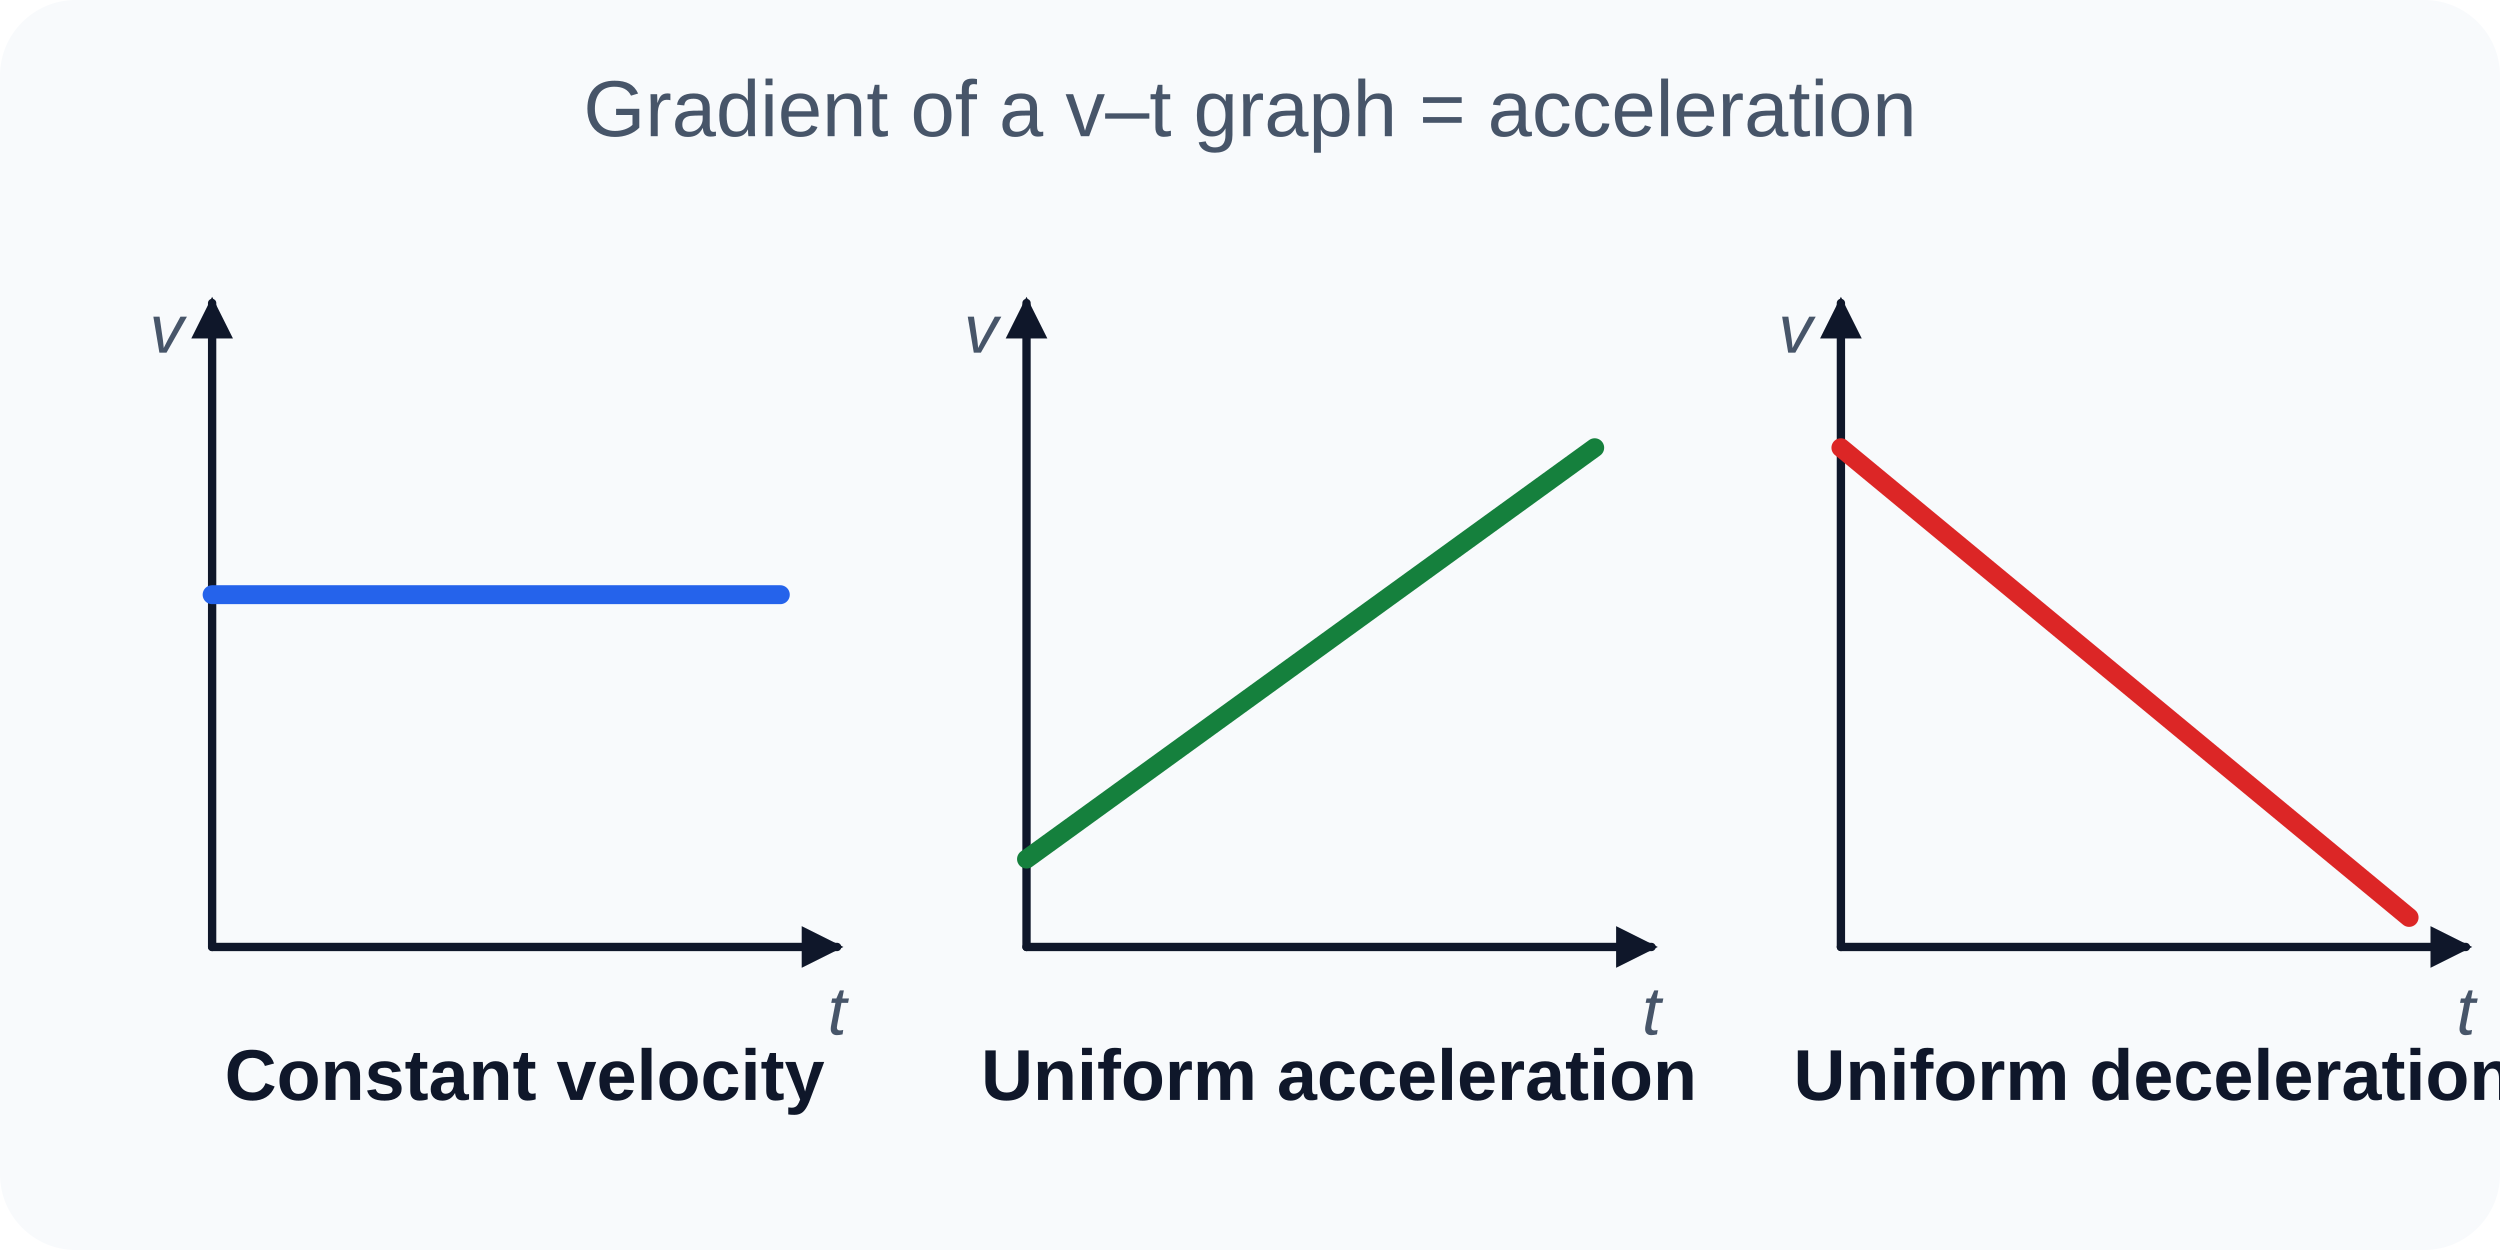
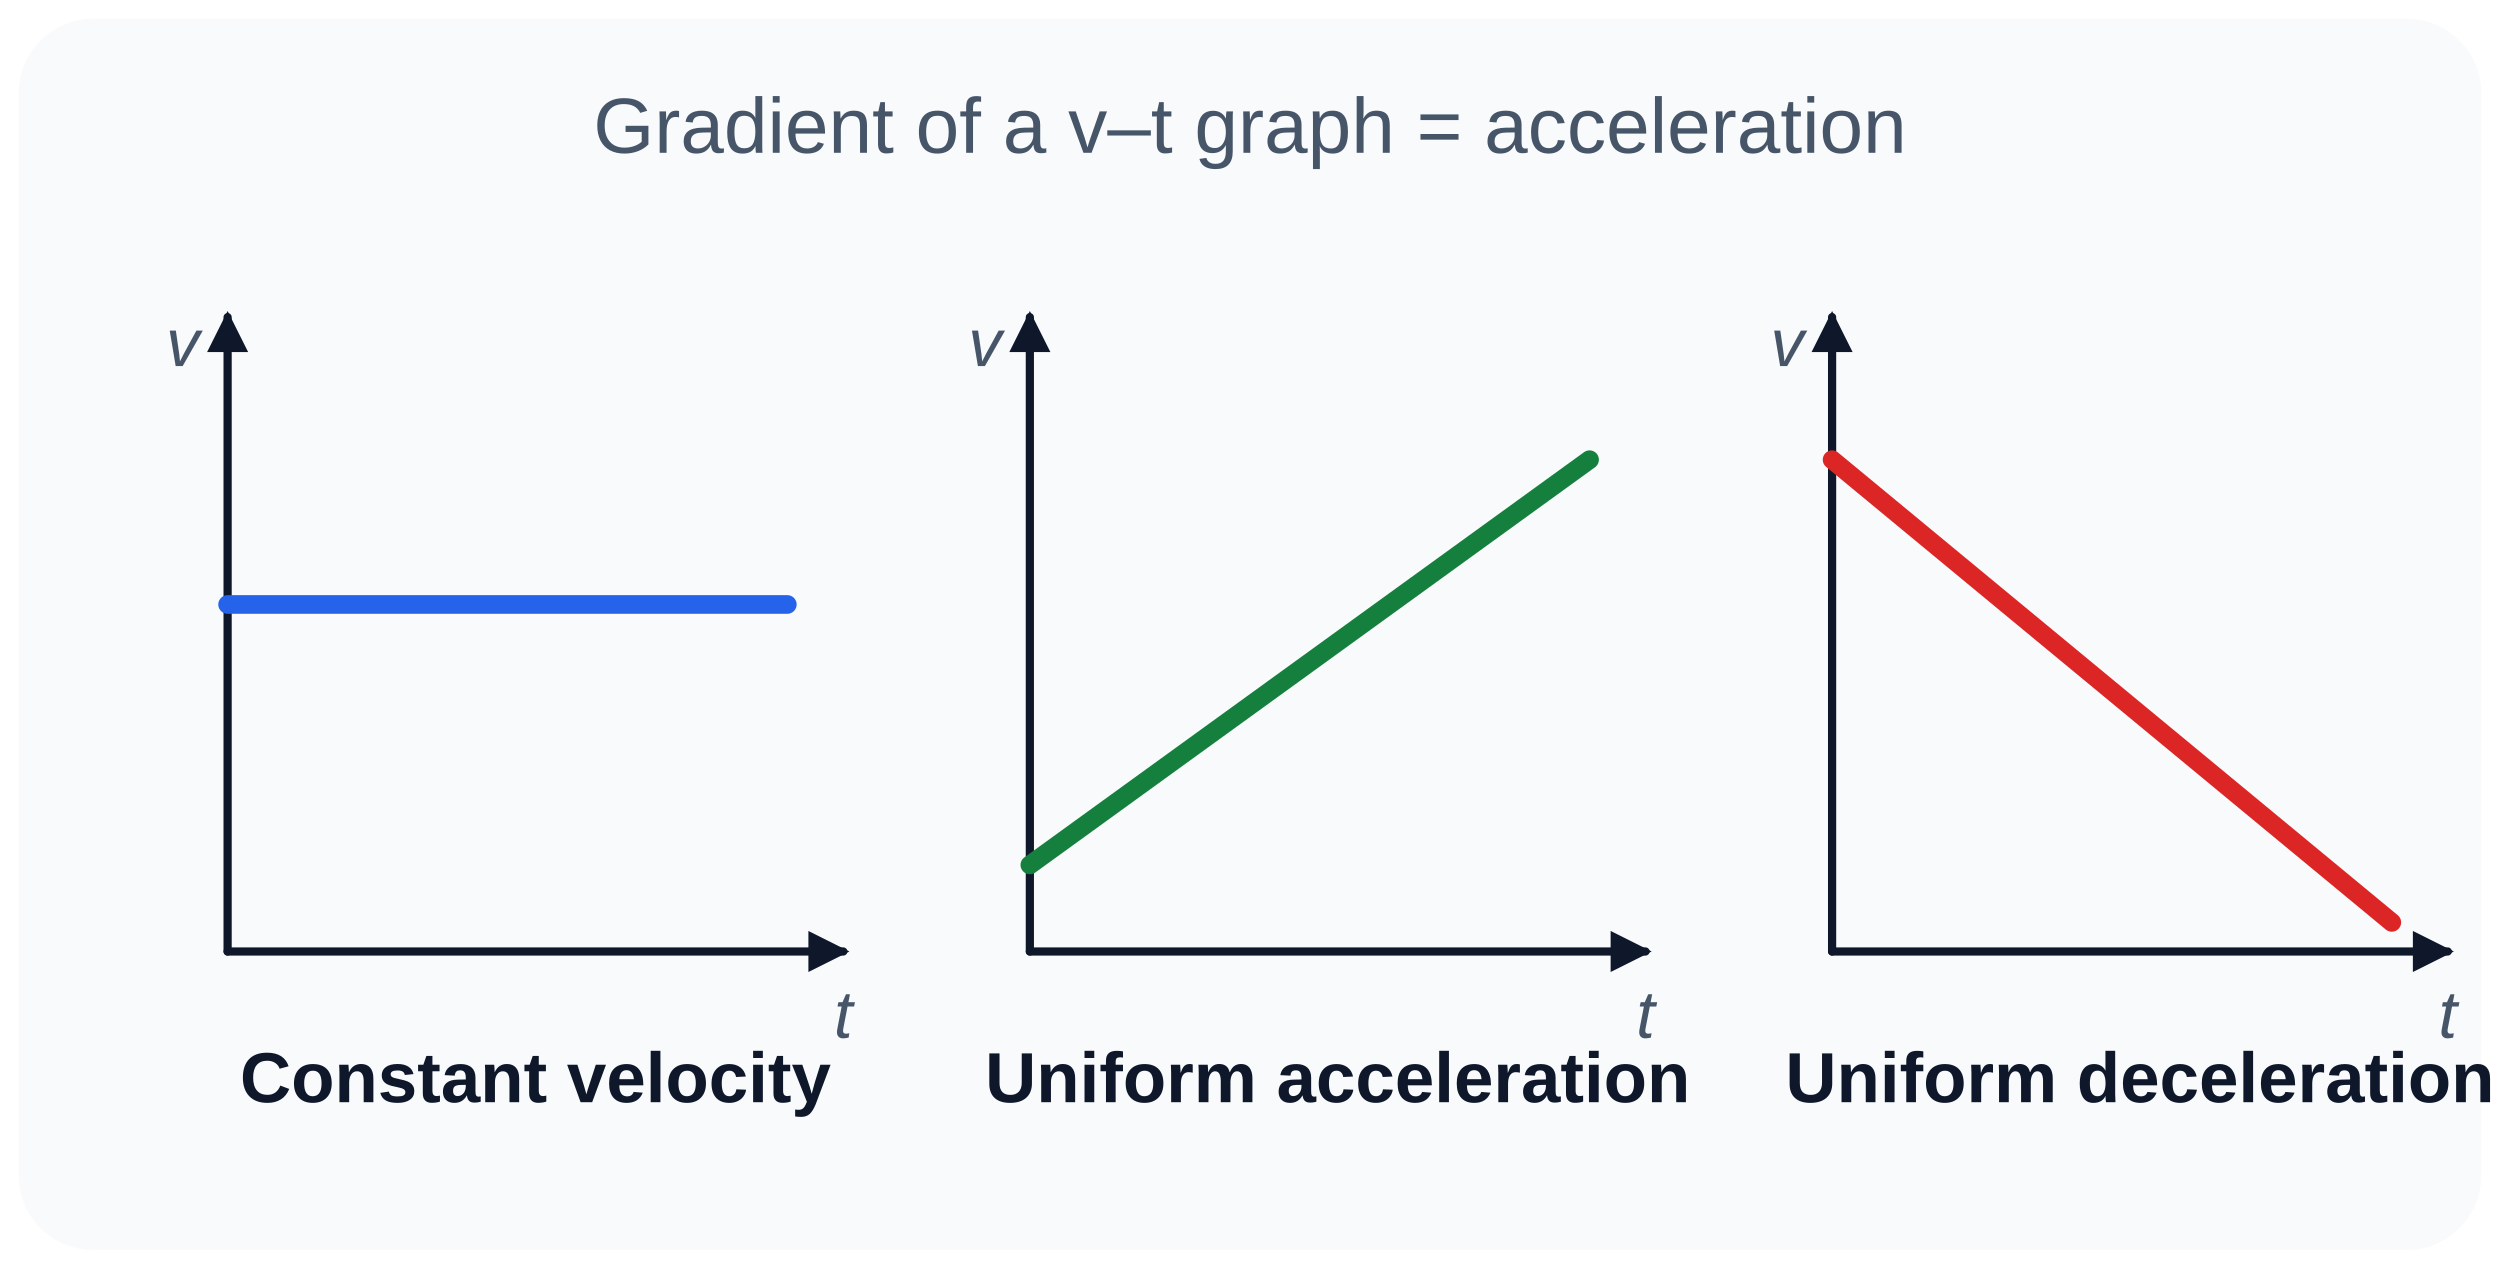
- <svg xmlns="http://www.w3.org/2000/svg" viewBox="0 0 660 330" role="img" aria-labelledby="t d" font-family="Arial, Helvetica, sans-serif">
+ <svg xmlns="http://www.w3.org/2000/svg" viewBox="-5 -5 670 340" role="img" aria-labelledby="t d" font-family="Arial, Helvetica, sans-serif">
  <defs>
    <marker id="a0f172a" viewBox="0 0 10 10" refX="8.5" refY="5" markerWidth="5" markerHeight="5" orient="auto">
      <path d="M0 0 L10 5 L0 10 z" fill="#0f172a" />
    </marker>
    <marker id="a0f172as" viewBox="0 0 10 10" refX="1.5" refY="5" markerWidth="5" markerHeight="5" orient="auto">
      <path d="M10 0 L0 5 L10 10 z" fill="#0f172a" />
    </marker>
  </defs>
  <rect width="660" height="330" rx="20" fill="#f8fafc" />
  <line x1="56.0" y1="250.0" x2="221.0" y2="250.0" stroke="#0f172a" stroke-width="2.2" stroke-linecap="round" marker-end="url(#a0f172a)" />
  <line x1="56.0" y1="250.0" x2="56.0" y2="80.0" stroke="#0f172a" stroke-width="2.2" stroke-linecap="round" marker-end="url(#a0f172a)" />
  <line x1="56.0" y1="157.0" x2="206.0" y2="157.0" stroke="#2563eb" stroke-width="5" stroke-linecap="round" />
  <text x="138.5" y="285.0" font-size="19" fill="#0f172a" text-anchor="middle" dominant-baseline="middle" font-weight="bold">Constant velocity</text>
  <text x="221.0" y="268.0" font-size="18" fill="#475569" text-anchor="middle" dominant-baseline="middle" font-weight="normal" font-style="italic">t</text>
  <text x="44.0" y="88.0" font-size="18" fill="#475569" text-anchor="middle" dominant-baseline="middle" font-weight="normal" font-style="italic">v</text>
  <line x1="271.0" y1="250.0" x2="436.0" y2="250.0" stroke="#0f172a" stroke-width="2.2" stroke-linecap="round" marker-end="url(#a0f172a)" />
  <line x1="271.0" y1="250.0" x2="271.0" y2="80.0" stroke="#0f172a" stroke-width="2.2" stroke-linecap="round" marker-end="url(#a0f172a)" />
  <line x1="271.0" y1="226.8" x2="421.0" y2="118.2" stroke="#15803d" stroke-width="5" stroke-linecap="round" />
  <text x="353.5" y="285.0" font-size="19" fill="#0f172a" text-anchor="middle" dominant-baseline="middle" font-weight="bold">Uniform acceleration</text>
  <text x="436.0" y="268.0" font-size="18" fill="#475569" text-anchor="middle" dominant-baseline="middle" font-weight="normal" font-style="italic">t</text>
  <text x="259.0" y="88.0" font-size="18" fill="#475569" text-anchor="middle" dominant-baseline="middle" font-weight="normal" font-style="italic">v</text>
  <line x1="486.0" y1="250.0" x2="651.0" y2="250.0" stroke="#0f172a" stroke-width="2.2" stroke-linecap="round" marker-end="url(#a0f172a)" />
  <line x1="486.0" y1="250.0" x2="486.0" y2="80.0" stroke="#0f172a" stroke-width="2.2" stroke-linecap="round" marker-end="url(#a0f172a)" />
  <line x1="486.0" y1="118.2" x2="636.0" y2="242.2" stroke="#dc2626" stroke-width="5" stroke-linecap="round" />
  <text x="568.5" y="285.0" font-size="19" fill="#0f172a" text-anchor="middle" dominant-baseline="middle" font-weight="bold">Uniform deceleration</text>
  <text x="651.0" y="268.0" font-size="18" fill="#475569" text-anchor="middle" dominant-baseline="middle" font-weight="normal" font-style="italic">t</text>
  <text x="474.0" y="88.0" font-size="18" fill="#475569" text-anchor="middle" dominant-baseline="middle" font-weight="normal" font-style="italic">v</text>
  <text x="330.0" y="30.0" font-size="21" fill="#475569" text-anchor="middle" dominant-baseline="middle" font-weight="normal">Gradient of a v–t graph = acceleration</text>
</svg>
